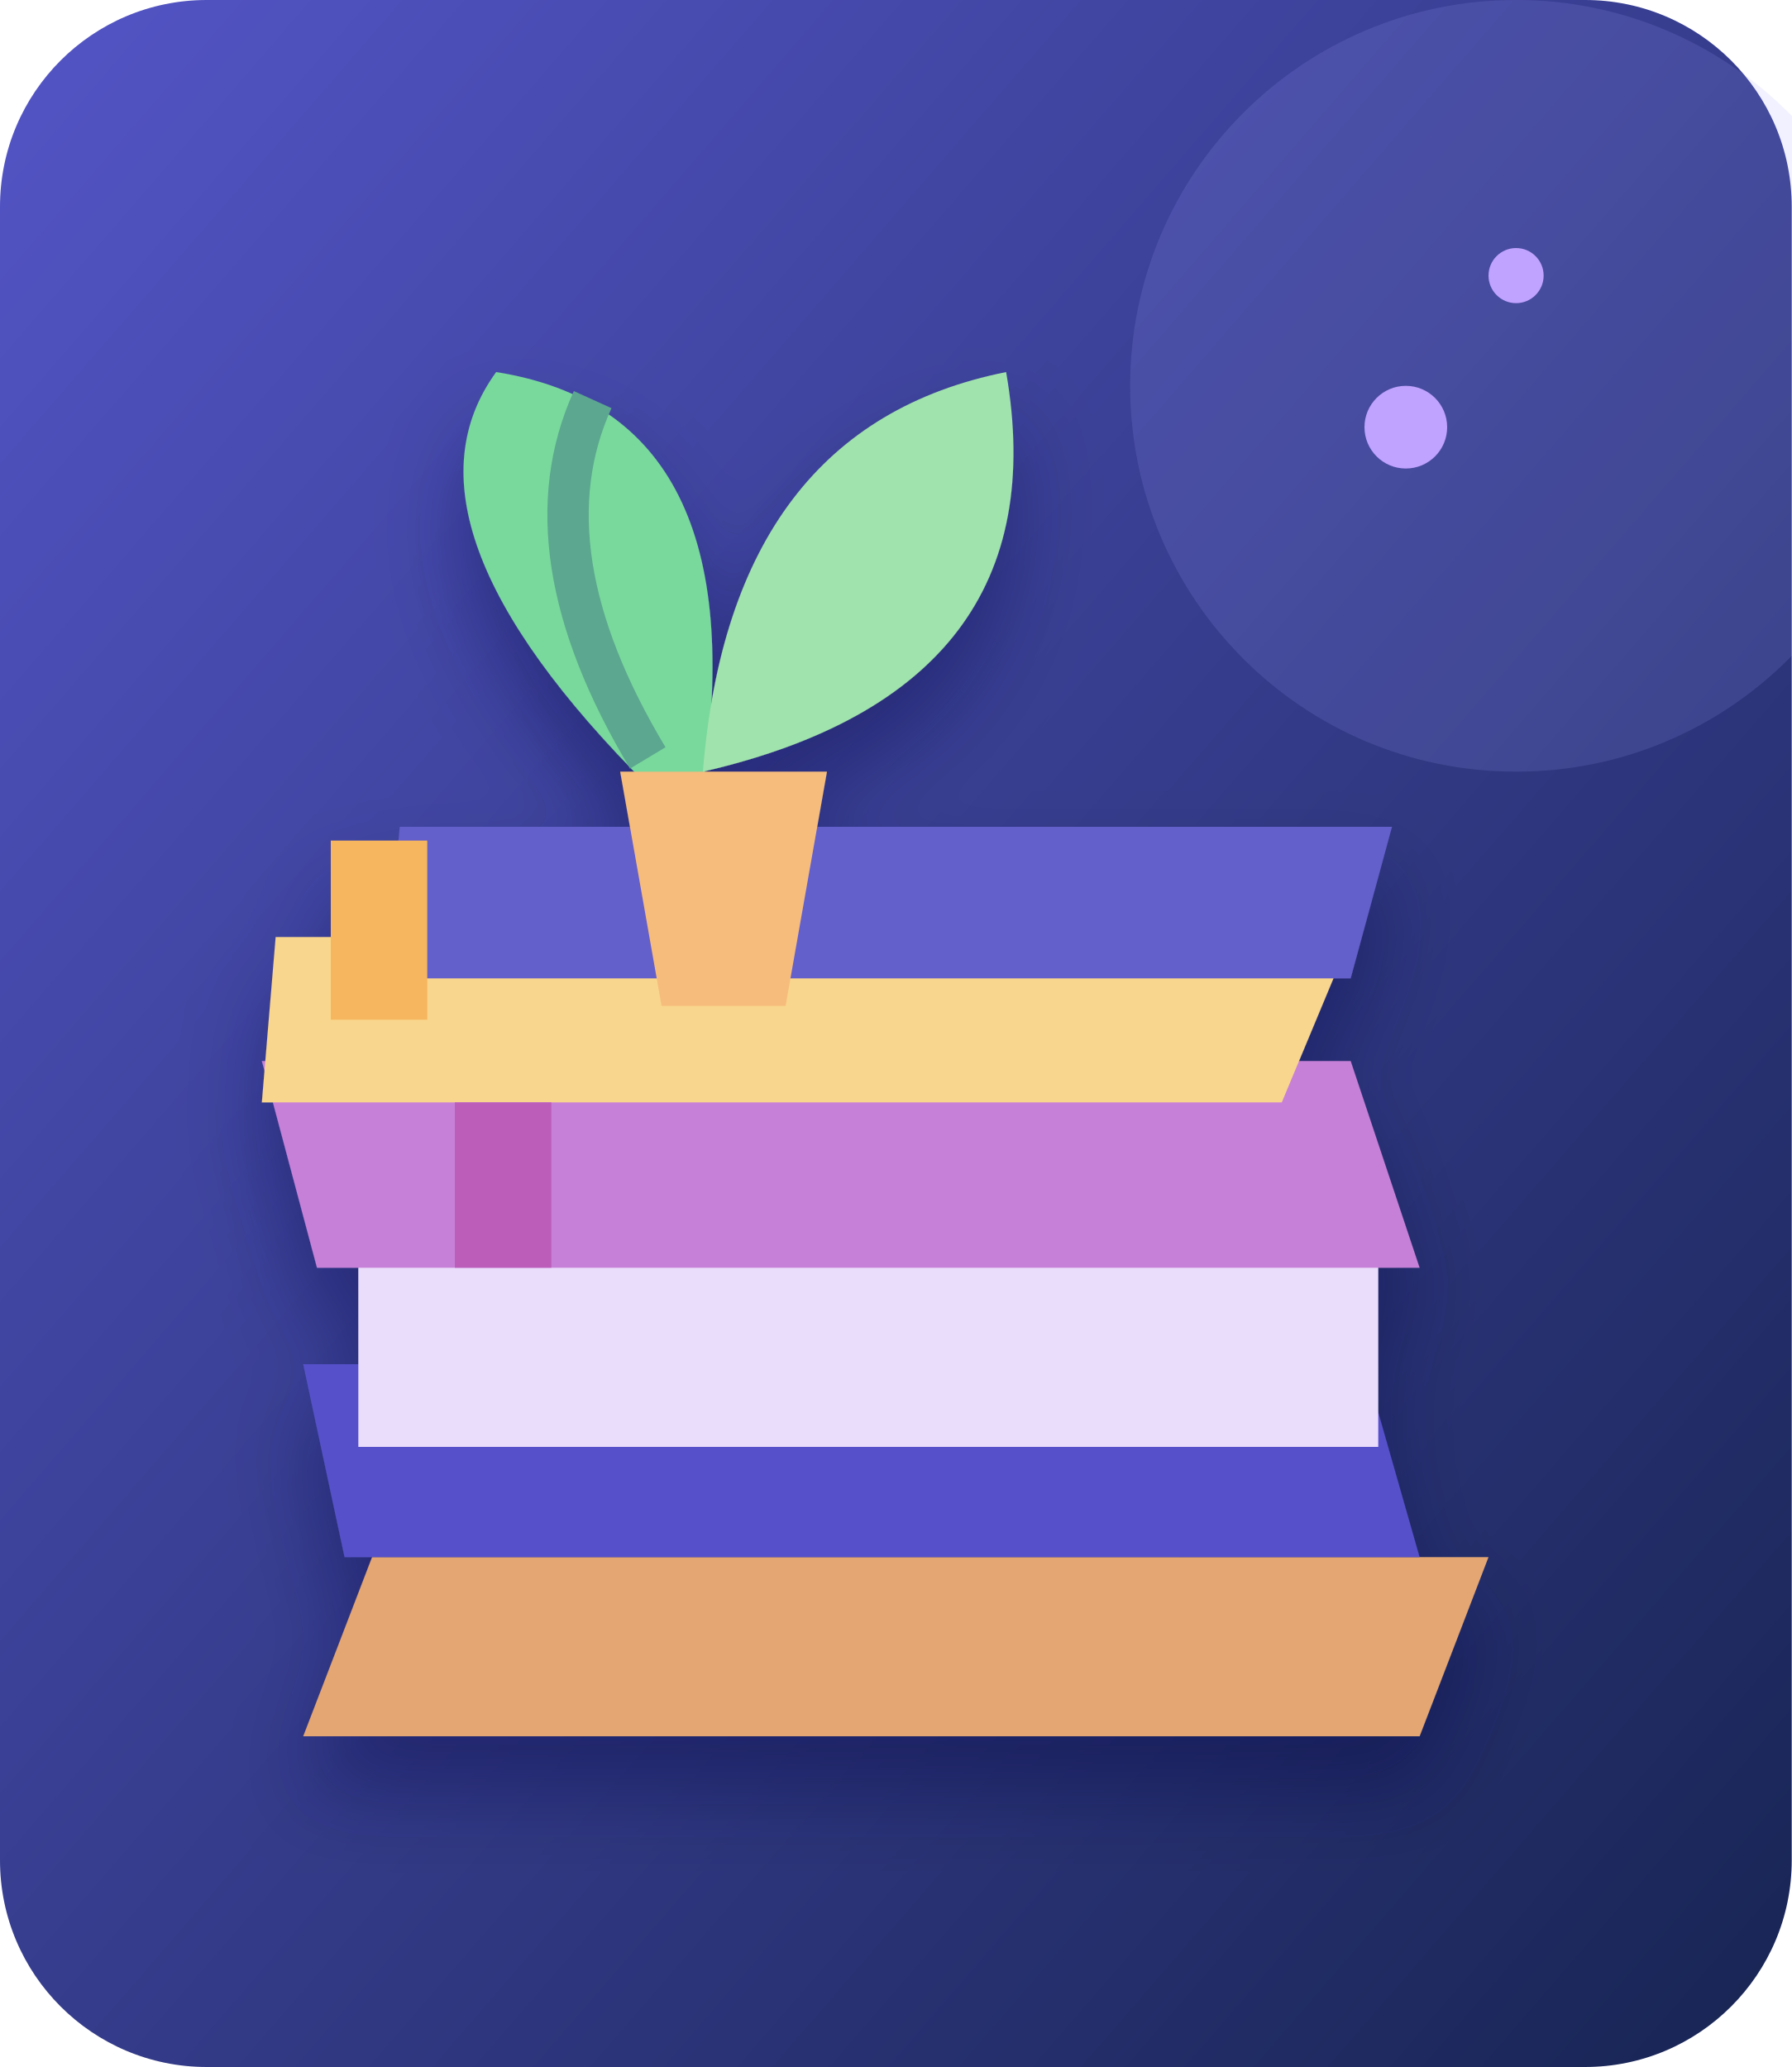
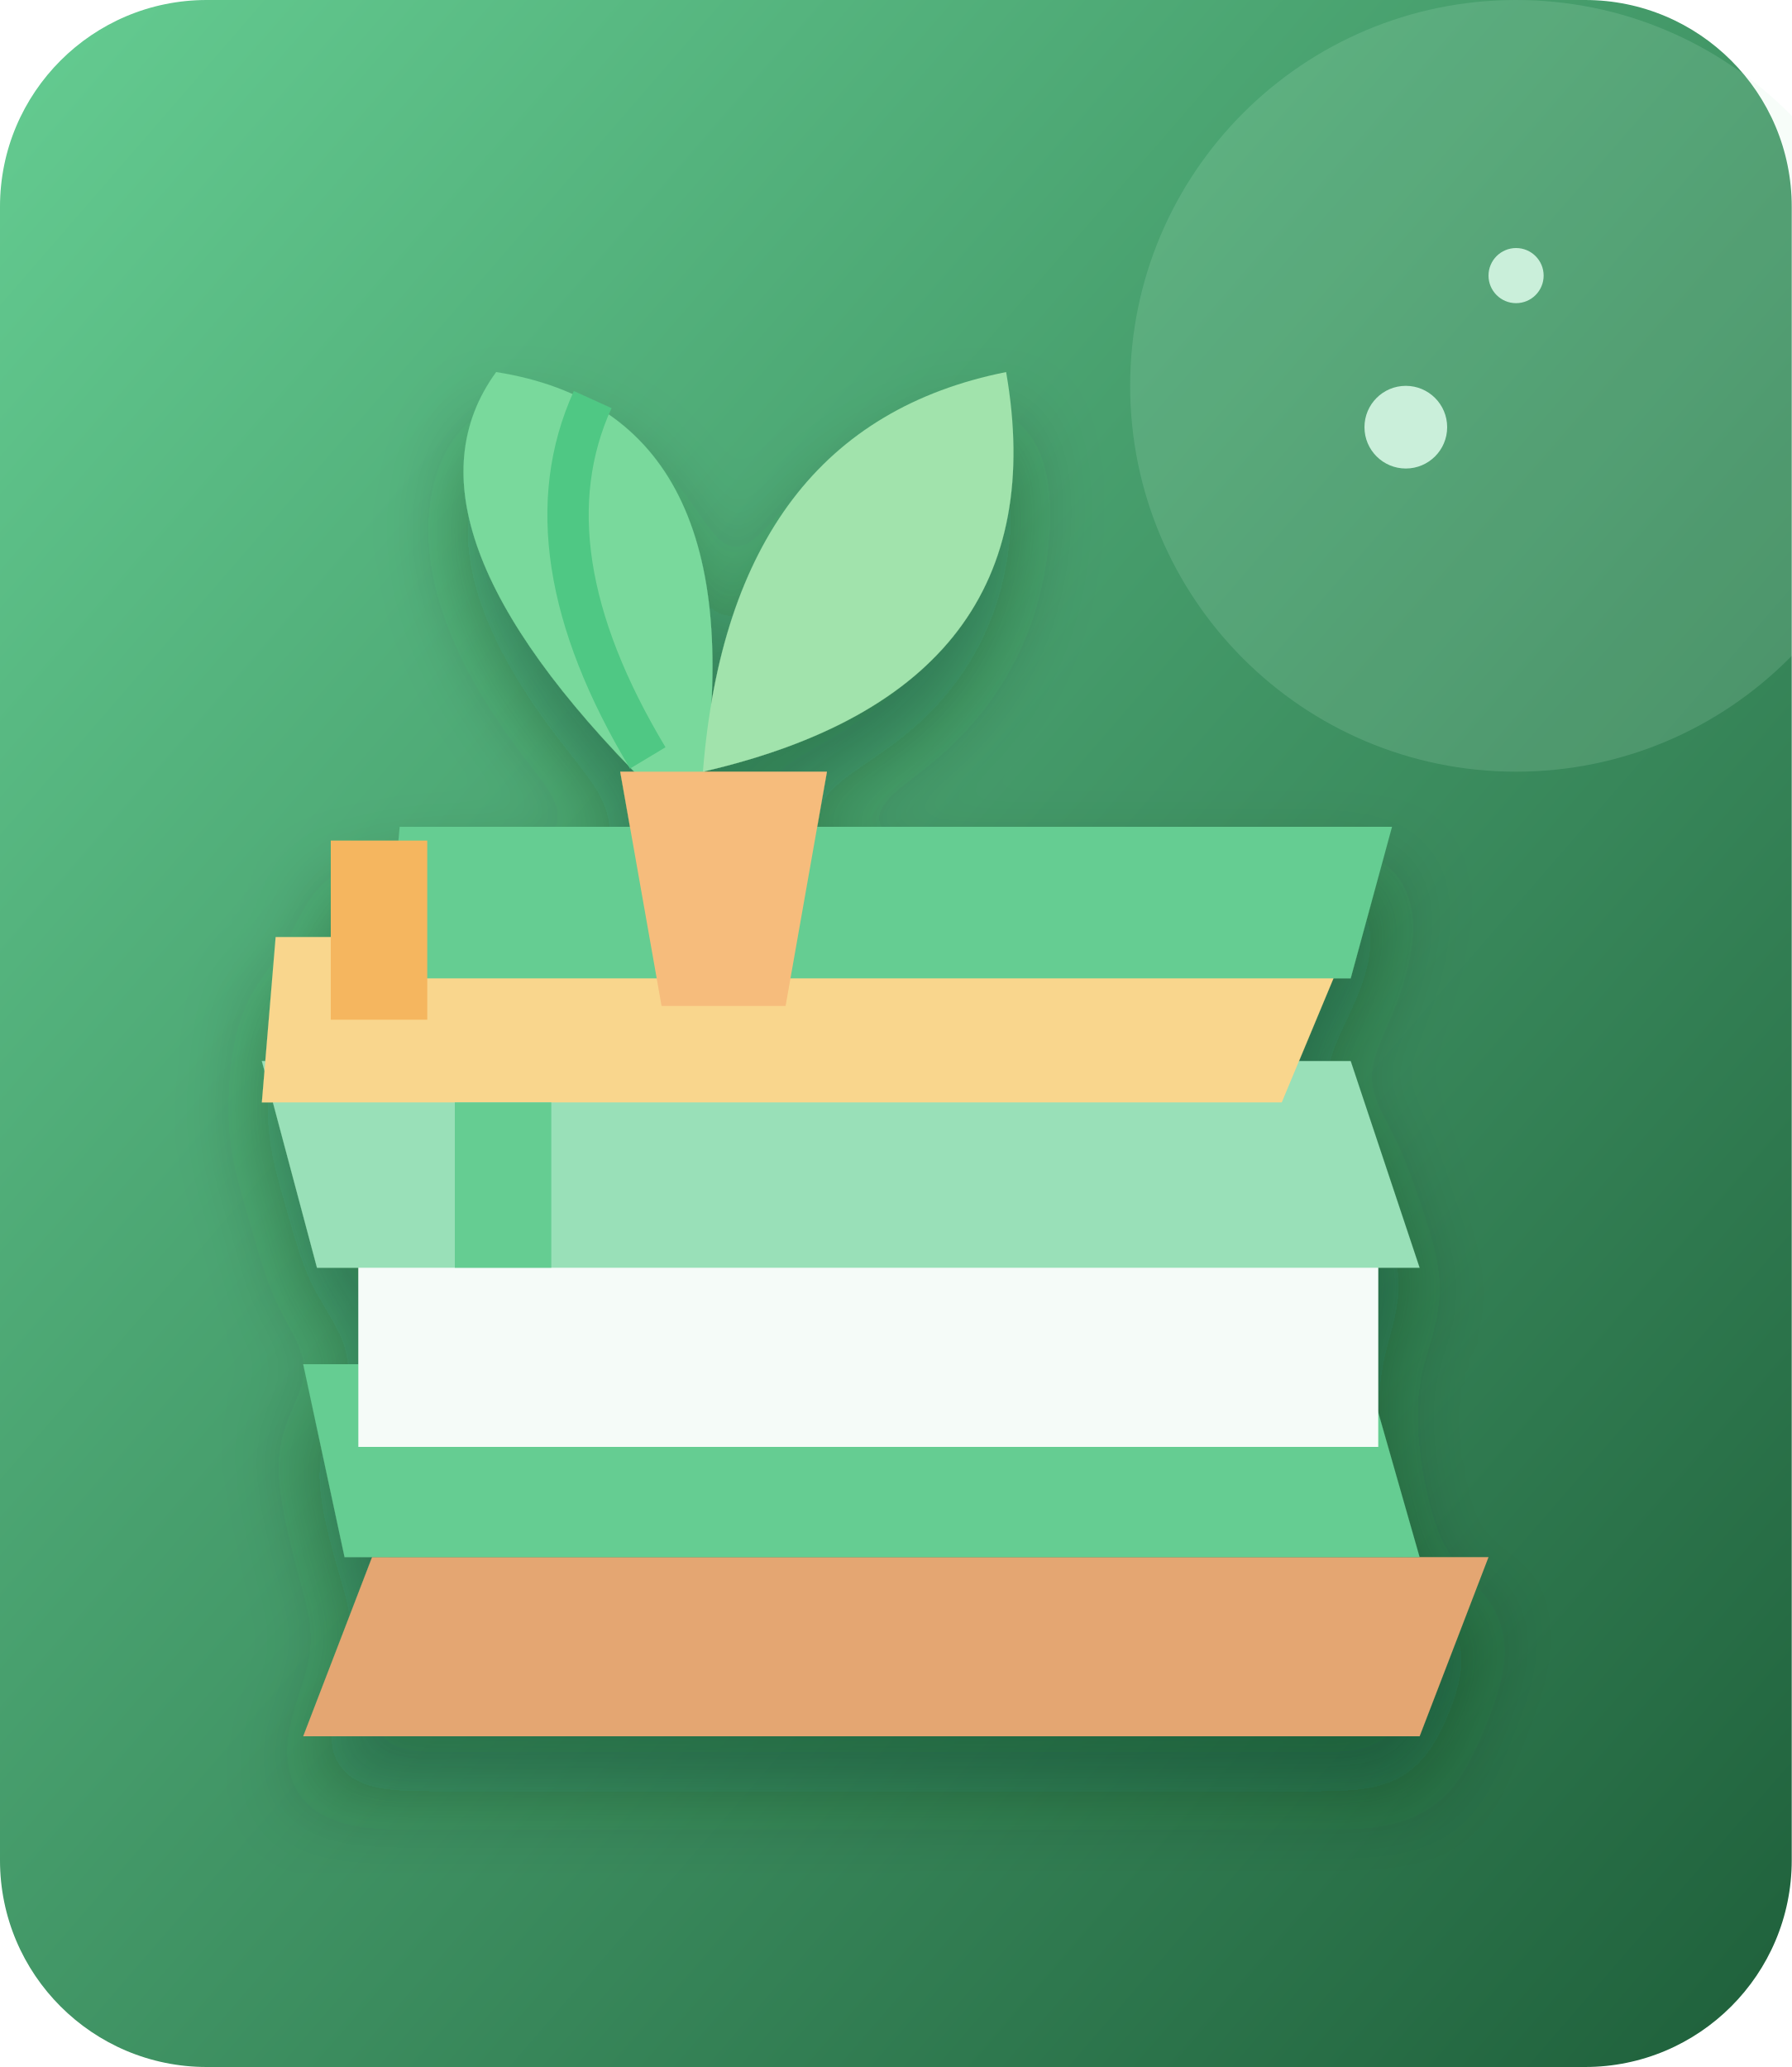
<svg xmlns="http://www.w3.org/2000/svg" viewBox="0 0 130 150">
  <defs>
    <linearGradient id="bg" x2="1" y2="1">
-       <stop stop-color="#5455c7" />
-       <stop offset="1" stop-color="#172452" />
+       <stop stop-color="#65CD92" />
+       <stop offset="1" stop-color="#1E5F3A" />
    </linearGradient>
    <linearGradient id="v" x2="1" y2="1">
-       <stop stop-color="#d6b5ff" />
-       <stop offset="1" stop-color="#6d55db" />
+       <stop stop-color="#E3F5EB" />
+       <stop offset="1" stop-color="#65CD92" />
    </linearGradient>
    <filter id="s">
-       <feDropShadow dx="0" dy="4" stdDeviation="3" flood-color="#00003d" flood-opacity=".34" />
+       <feDropShadow dx="0" dy="4" stdDeviation="3" flood-color="#113621" flood-opacity=".34" />
    </filter>
  </defs>
  <rect width="130" height="150" rx="15" fill="url(#bg)" />
-   <circle cx="110" cy="28" r="28" fill="#a4a2ff" opacity=".15" />
+   <circle cx="110" cy="28" r="28" fill="#CAEFDA" opacity=".15" />
  <g filter="url(#s)">
-     <path d="M27 113h81l-5 13H22Z" fill="#e4a672" />
-     <path d="M22 99h77l4 14H25Z" fill="#5751cb" />
-     <path d="M26 91h74v14H26Z" fill="#eadcfb" />
-     <path d="M19 77h79l5 15H23Z" fill="#c780d7" />
-     <path d="M20 68h78l-5 12H19Z" fill="#f9d68d" />
-     <path d="M29 60h72l-3 11H28Z" fill="#645ecb" />
-     <rect x="24" y="61" width="7" height="13" fill="#f5b65e" />
-     <rect x="33" y="80" width="7" height="12" fill="#bc5dba" />
-     <path d="M47 57q-19-19-11-30 19 3 15 30" fill="#79d99c" />
-     <path d="M51 56q2-25 22-29 4 23-22 29" fill="#a1e3ac" />
-     <path d="M47 55q-9-15-4-26" stroke="#5ca78f" stroke-width="3" fill="none" />
-     <path d="M45 56h15l-3 17H48Z" fill="#f6bc7b" />
+     <path d="M27 113h81l-5 13H22Z" fill="#E4A672" />
+     <path d="M22 99h77l4 14H25Z" fill="#65CD92" />
+     <path d="M26 91h74v14H26Z" fill="#F5FBF8" />
+     <path d="M19 77h79l5 15H23Z" fill="#99E0B8" />
+     <path d="M20 68h78l-5 12H19Z" fill="#F9D68D" />
+     <path d="M29 60h72l-3 11H28Z" fill="#65CD92" />
+     <rect x="24" y="61" width="7" height="13" fill="#F5B65E" />
+     <rect x="33" y="80" width="7" height="12" fill="#65CD92" />
+     <path d="M47 57q-19-19-11-30 19 3 15 30" fill="#79D99C" />
+     <path d="M51 56q2-25 22-29 4 23-22 29" fill="#A1E3AC" />
+     <path d="M47 55q-9-15-4-26" stroke="#50C884" stroke-width="3" fill="none" />
+     <path d="M45 56h15l-3 17H48Z" fill="#F6BC7B" />
  </g>
-   <g fill="#c0a2ff">
+   <g fill="#CAEFDA">
    <circle cx="102" cy="31" r="3" />
    <circle cx="110" cy="20" r="2" />
  </g>
</svg>
